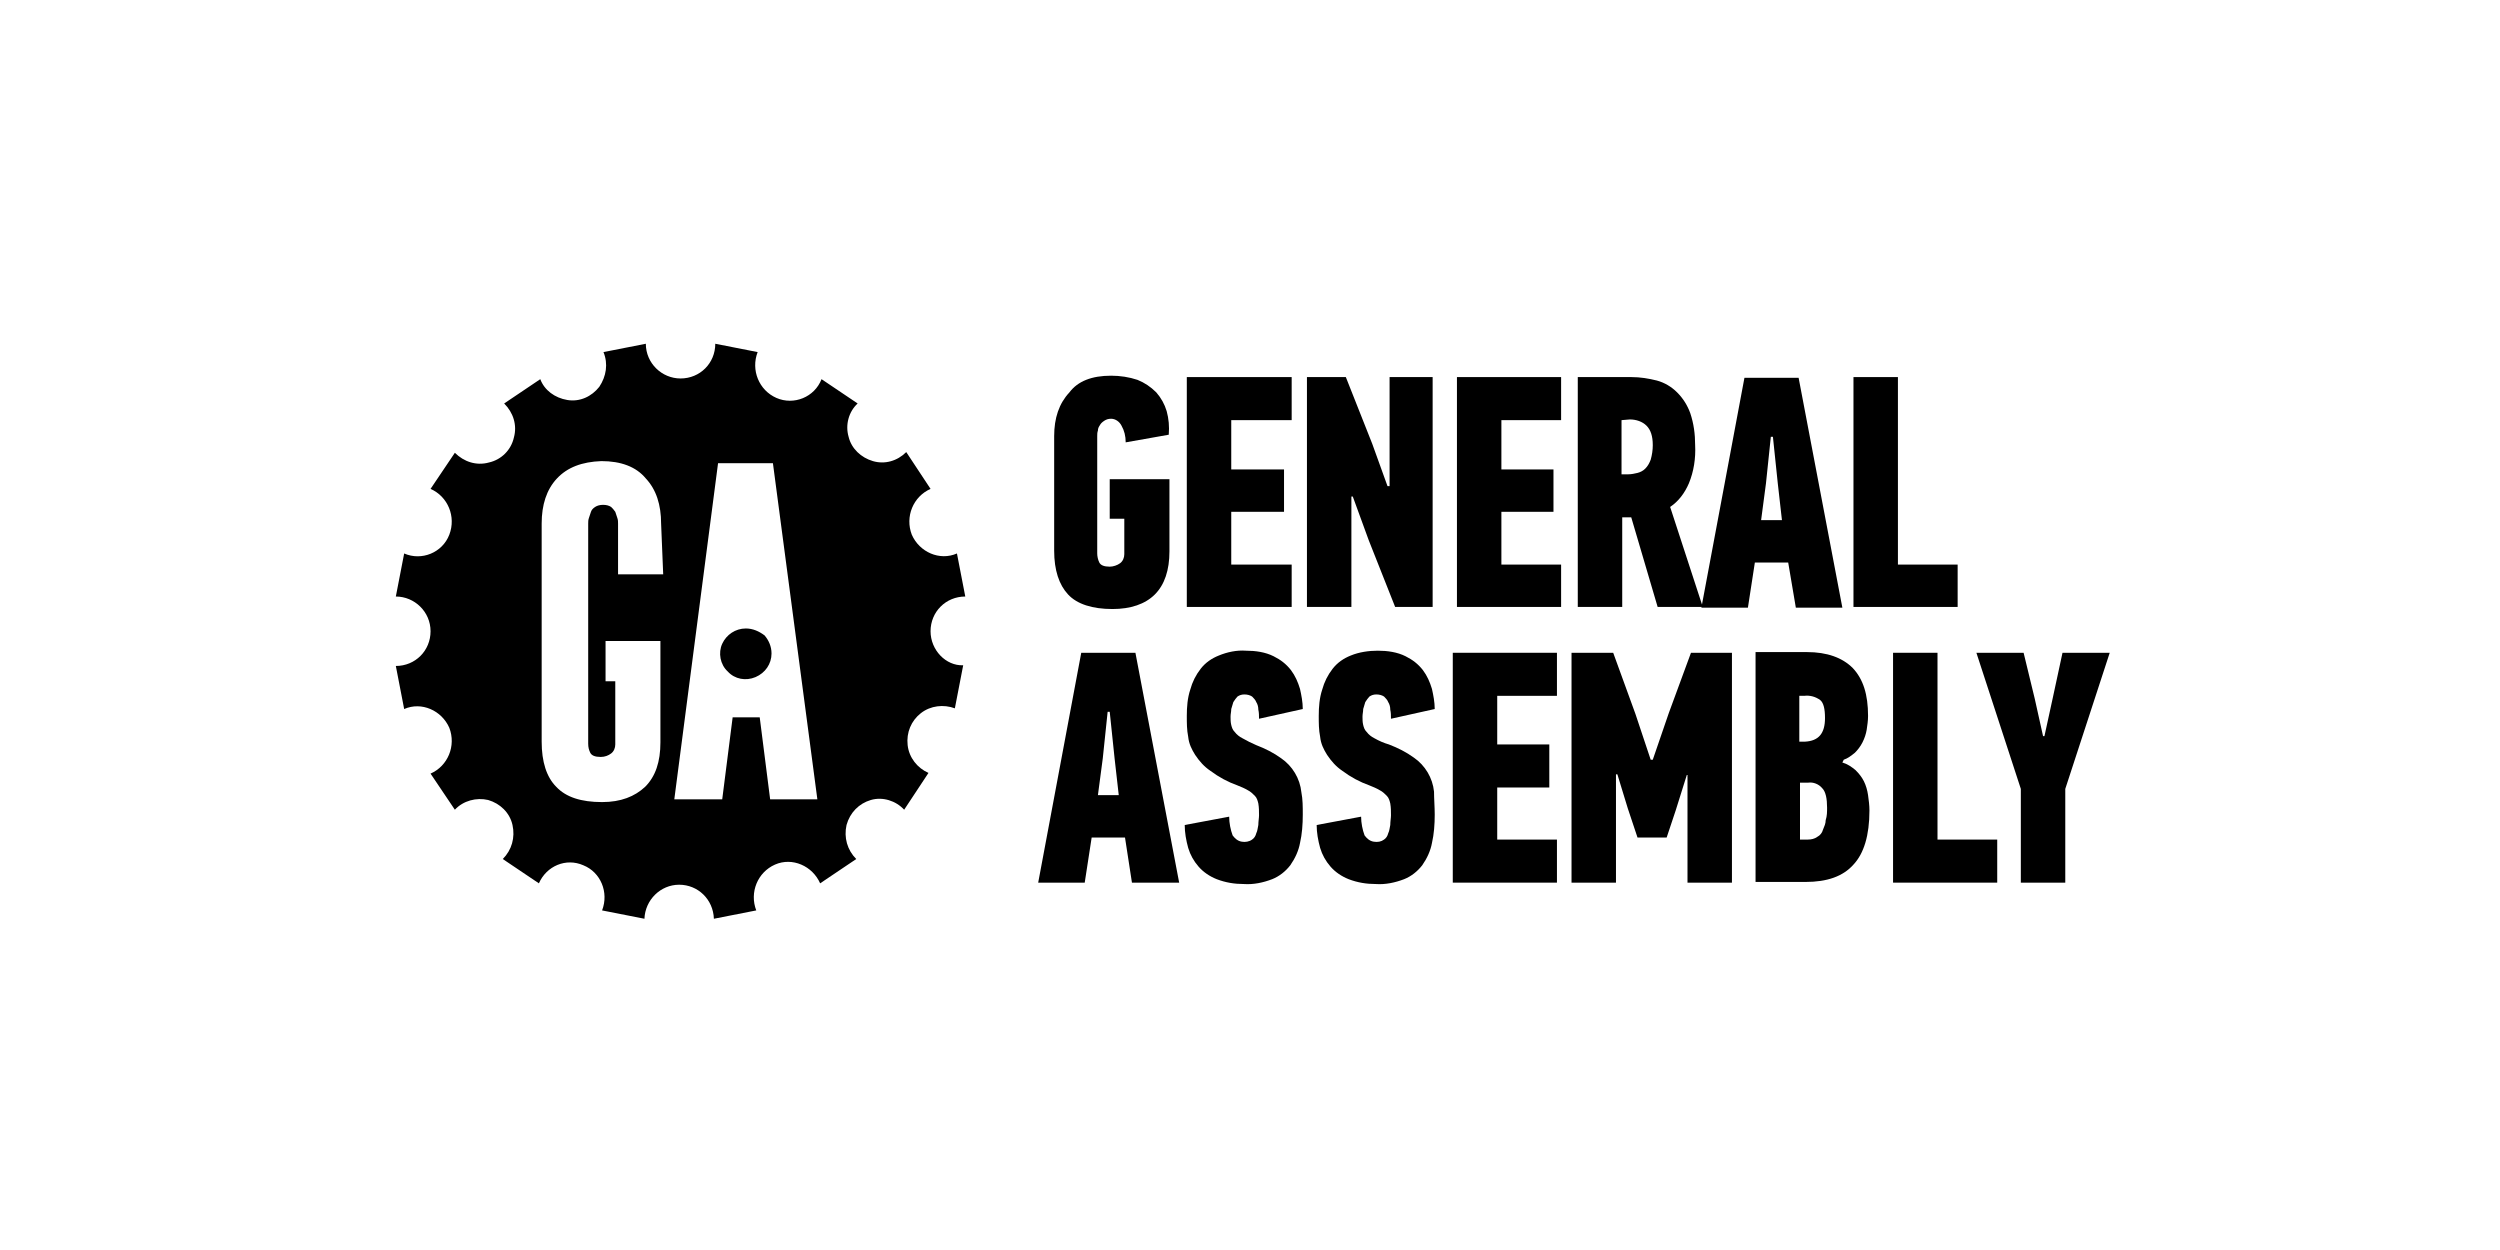
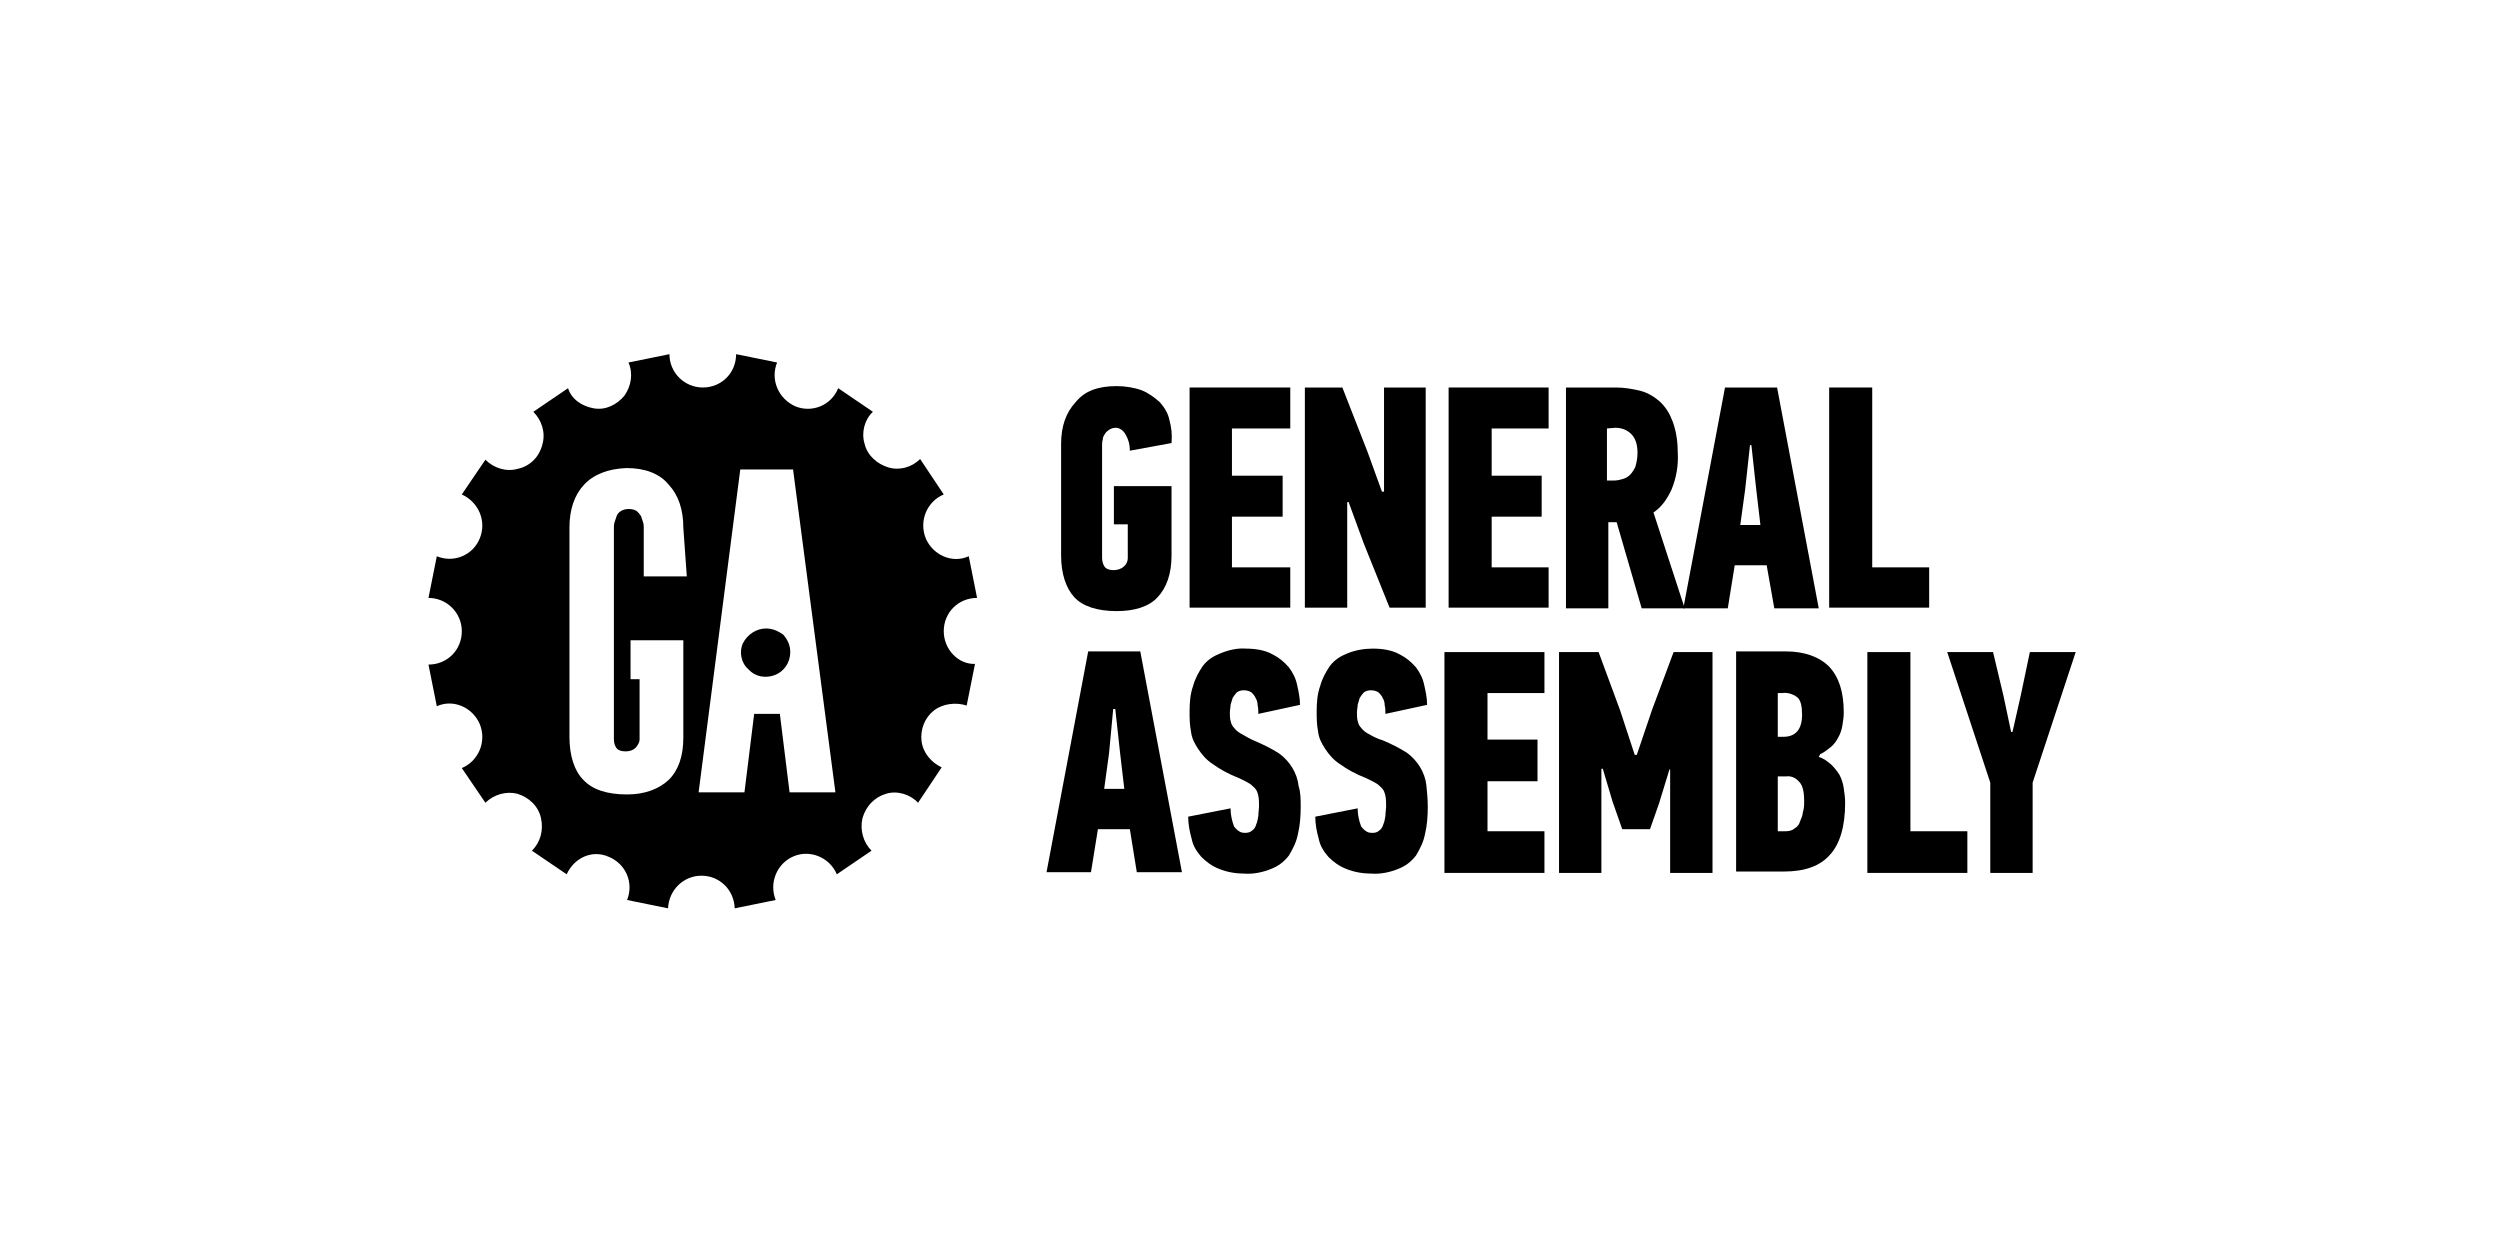
<svg xmlns="http://www.w3.org/2000/svg" version="1.1" id="Layer_1" x="0px" y="0px" viewBox="0 0 360 180" style="enable-background:new 0 0 360 180;" xml:space="preserve">
-   <style type="text/css">
- 	.st0{fill:none;}
- </style>
-   <g id="Page-1">
-     <g id="_x31_---Case-Studies" transform="translate(-997, -508)">
-       <g id="general-assembly" transform="translate(940, 436)">
-         <rect id="Rectangle-4" x="57" y="49.5" class="st0" width="360" height="225" />
-         <g transform="translate(57, 72)">
-           <path id="path22" d="M160,54.1c1.3,0,2.6,0.2,3.8,0.6c1,0.4,1.9,1,2.7,1.8c0.7,0.8,1.2,1.7,1.5,2.7c0.3,1.1,0.4,2.2,0.3,3.4      l-6.2,1.1c0-0.9-0.2-1.7-0.6-2.4c-0.3-0.6-0.9-1-1.5-1c-0.4,0-0.7,0.1-1,0.3c-0.3,0.2-0.5,0.4-0.6,0.6c-0.2,0.3-0.3,0.5-0.3,0.8      c-0.1,0.3-0.1,0.5-0.1,0.8v16.9c0,0.4,0.1,0.9,0.3,1.3s0.7,0.6,1.5,0.6c0.5,0,1.1-0.2,1.5-0.5s0.6-0.8,0.6-1.3v-5.1h-2.1V69h8.6      v10.4c0,2.7-0.7,4.8-2.1,6.2s-3.5,2.1-6.1,2.1c-2.9,0-5.1-0.7-6.4-2.1c-1.3-1.4-2-3.5-2-6.3V62.8c0-2.6,0.7-4.7,2.2-6.3      C155.2,54.9,157.2,54.1,160,54.1" />
-           <polygon id="path26" points="170.9,87.4 170.9,54.3 186,54.3 186,60.5 177.3,60.5 177.3,67.6 184.9,67.6 184.9,73.7 177.3,73.7       177.3,81.3 186,81.3 186,87.4     " />
-           <polygon id="path30" points="200.1,70 200.1,54.3 206.3,54.3 206.3,87.4 200.9,87.4 197.1,77.8 194.8,71.5 194.6,71.5       194.6,87.4 188.2,87.4 188.2,54.3 193.8,54.3 197.6,63.9 199.8,70     " />
-           <polygon id="path34" points="209.8,87.4 209.8,54.3 224.8,54.3 224.8,60.5 216.2,60.5 216.2,67.6 223.7,67.6 223.7,73.7       216.2,73.7 216.2,81.3 224.8,81.3 224.8,87.4     " />
-           <path id="path38" d="M233.5,60.5v7.8h1c0.4,0,0.9-0.1,1.3-0.2c0.4-0.1,0.8-0.3,1.1-0.6c0.4-0.4,0.6-0.8,0.8-1.3      c0.2-0.7,0.3-1.4,0.3-2.1c0-1.3-0.3-2.2-0.9-2.8c-0.6-0.6-1.5-0.9-2.4-0.9L233.5,60.5L233.5,60.5z M234.9,54.3      c1.3,0,2.5,0.2,3.7,0.5c1.1,0.3,2.1,0.9,2.9,1.7c0.9,0.9,1.5,1.9,1.9,3c0.5,1.5,0.7,3,0.7,4.6c0.1,1.9-0.2,3.8-0.9,5.5      c-0.6,1.4-1.5,2.6-2.7,3.4l4.7,14.4h-6.5l-3.8-12.9h-1.3v12.9h-6.4V54.3H234.9z" />
-           <path id="path42" d="M254.3,69.6l-0.7,5.3h3l-0.6-5.3l-0.7-6.7H255L254.3,69.6z M257.5,81h-4.8l-1,6.5H245l6.2-33.1h7.8      l6.3,33.1h-6.7L257.5,81z" />
-           <polygon id="path46" points="266.9,87.4 266.9,54.3 273.3,54.3 273.3,81.3 281.9,81.3 281.9,87.4     " />
-           <path id="path50" d="M158.8,109.2l-0.7,5.3h3l-0.6-5.3l-0.7-6.7h-0.3L158.8,109.2z M162,120.6h-4.8l-1,6.5h-6.7l6.2-33.1h7.8      l6.3,33.1H163L162,120.6z" />
-           <path id="path54" d="M187.6,117.3c0,1.4-0.1,2.8-0.4,4.1c-0.2,1.1-0.7,2.2-1.4,3.2c-0.7,0.9-1.6,1.6-2.6,2      c-1.3,0.5-2.7,0.8-4.1,0.7c-1.3,0-2.6-0.2-3.9-0.7c-1-0.4-1.9-1-2.6-1.8c-0.7-0.8-1.2-1.7-1.5-2.7c-0.3-1.1-0.5-2.2-0.5-3.3      l6.4-1.2c0,0.9,0.2,1.9,0.5,2.7c0.3,0.4,0.7,0.8,1.3,0.9c0.5,0.1,1.1,0,1.5-0.3c0.3-0.2,0.5-0.5,0.6-0.9      c0.2-0.4,0.2-0.8,0.3-1.2c0-0.5,0.1-1,0.1-1.4c0-0.6,0-1.1-0.1-1.7c-0.1-0.4-0.2-0.8-0.5-1.1s-0.6-0.6-1-0.8      c-0.5-0.3-1-0.5-1.5-0.7c-1.4-0.5-2.7-1.2-3.9-2.1c-0.9-0.6-1.6-1.4-2.2-2.3c-0.5-0.8-0.9-1.6-1-2.6c-0.2-1-0.2-2-0.2-3      c0-1.3,0.1-2.6,0.5-3.8c0.3-1.1,0.8-2.1,1.5-3s1.6-1.5,2.6-1.9c1.2-0.5,2.6-0.8,3.9-0.7c1.4,0,2.8,0.2,4,0.8      c1,0.5,1.8,1.1,2.5,2c0.6,0.8,1,1.7,1.3,2.7c0.2,0.9,0.4,1.9,0.4,2.9l-6.3,1.4c0-0.4,0-0.9-0.1-1.3c0-0.4-0.1-0.8-0.3-1.1      c-0.1-0.3-0.4-0.6-0.6-0.8c-0.3-0.2-0.7-0.3-1.1-0.3c-0.4,0-0.7,0.1-1,0.3c-0.2,0.2-0.4,0.5-0.6,0.8c-0.1,0.3-0.2,0.7-0.3,1      c0,0.4-0.1,0.7-0.1,1.1s0,0.8,0.1,1.2c0.1,0.4,0.2,0.7,0.5,1c0.3,0.4,0.7,0.7,1.1,0.9c0.7,0.4,1.3,0.7,2,1      c1.3,0.5,2.5,1.1,3.6,1.9c1.6,1.1,2.7,2.9,2.9,4.9C187.6,115.1,187.6,116.2,187.6,117.3" />
-           <path id="path58" d="M206.6,117.3c0,1.4-0.1,2.8-0.4,4.1c-0.2,1.1-0.7,2.2-1.4,3.2c-0.7,0.9-1.6,1.6-2.6,2      c-1.3,0.5-2.7,0.8-4.1,0.7c-1.3,0-2.6-0.2-3.9-0.7c-1-0.4-1.9-1-2.6-1.8c-0.7-0.8-1.2-1.7-1.5-2.7c-0.3-1.1-0.5-2.2-0.5-3.3      l6.4-1.2c0,0.9,0.2,1.9,0.5,2.7c0.3,0.4,0.7,0.8,1.3,0.9s1.1,0,1.5-0.3c0.3-0.2,0.5-0.5,0.6-0.9c0.2-0.4,0.2-0.8,0.3-1.2      c0-0.5,0.1-1,0.1-1.4c0-0.6,0-1.1-0.1-1.7c-0.1-0.4-0.2-0.8-0.5-1.1s-0.6-0.6-1-0.8c-0.5-0.3-1-0.5-1.5-0.7      c-1.4-0.5-2.7-1.2-3.9-2.1c-0.9-0.6-1.6-1.4-2.2-2.3c-0.5-0.8-0.9-1.6-1-2.6c-0.2-1-0.2-2-0.2-3c0-1.3,0.1-2.6,0.5-3.8      c0.3-1.1,0.8-2.1,1.5-3s1.6-1.5,2.6-1.9c1.2-0.5,2.6-0.7,3.9-0.7c1.4,0,2.8,0.2,4,0.8c1,0.5,1.8,1.1,2.5,2      c0.6,0.8,1,1.7,1.3,2.7c0.2,0.9,0.4,1.9,0.4,2.9l-6.3,1.4c0-0.4,0-0.9-0.1-1.3c0-0.4-0.1-0.8-0.3-1.1c-0.1-0.3-0.4-0.6-0.6-0.8      c-0.3-0.2-0.7-0.3-1.1-0.3c-0.4,0-0.7,0.1-1,0.3c-0.2,0.2-0.4,0.5-0.6,0.8c-0.1,0.3-0.2,0.7-0.3,1c0,0.4-0.1,0.7-0.1,1.1      s0,0.8,0.1,1.2c0.1,0.4,0.2,0.7,0.5,1c0.3,0.4,0.7,0.7,1.1,0.9c0.7,0.4,1.4,0.7,2.1,0.9c1.3,0.5,2.5,1.1,3.6,1.9      c1.6,1.1,2.7,2.9,2.9,4.9C206.5,115,206.6,116.2,206.6,117.3" />
-           <polygon id="path62" points="209.2,127.1 209.2,94 224.2,94 224.2,100.2 215.6,100.2 215.6,107.2 223.1,107.2 223.1,113.4       215.6,113.4 215.6,120.9 224.2,120.9 224.2,127.1     " />
-           <polygon id="path66" points="235.8,120.6 234.4,116.4 232.9,111.5 232.7,111.5 232.7,127.1 226.3,127.1 226.3,94 232.3,94       235.5,102.8 237.7,109.4 238,109.4 240.3,102.7 243.5,94 249.4,94 249.4,127.1 243,127.1 243,111.6 242.9,111.6 241.3,116.7       240,120.6     " />
-           <path id="path70" d="M263.1,116.3c0-1.3-0.2-2.3-0.7-2.8c-0.5-0.6-1.3-0.9-2-0.8h-1.2v8.2h1.1c0.5,0,1-0.1,1.4-0.4      c0.4-0.2,0.7-0.6,0.8-1c0.2-0.5,0.4-0.9,0.4-1.4C263.1,117.5,263.1,116.9,263.1,116.3L263.1,116.3z M262.8,103.4      c0-1.3-0.2-2.2-0.7-2.6c-0.7-0.5-1.5-0.7-2.3-0.6h-0.7v6.6h0.8C261.9,106.7,262.8,105.6,262.8,103.4z M265.3,109.8      c0.7,0.2,1.3,0.6,1.9,1.1c0.5,0.5,0.9,1,1.2,1.6c0.3,0.6,0.5,1.3,0.6,2s0.2,1.5,0.2,2.2c0,3.6-0.8,6.2-2.3,7.8      c-1.5,1.7-3.8,2.5-6.9,2.5h-7.2V93.9h7.4c2.9,0,5.1,0.8,6.6,2.3c1.5,1.6,2.2,3.8,2.2,6.9c0,0.7-0.1,1.3-0.2,2      c-0.1,0.6-0.3,1.2-0.6,1.8c-0.3,0.6-0.7,1.1-1.1,1.5c-0.5,0.4-1,0.8-1.6,1L265.3,109.8z" />
-           <polygon id="path74" points="272.6,127.1 272.6,94 279,94 279,120.9 287.6,120.9 287.6,127.1     " />
-           <polygon id="path78" points="294.4,106 295.6,100.5 297,94 303.8,94 297.4,113.6 297.4,127.1 291,127.1 291,113.6 284.6,94       291.4,94 293,100.6 294.2,106     " />
-           <path id="path82" d="M107.4,90.5c-1.5,0-2.8,0.9-3.4,2.2s-0.3,3,0.8,4c1,1.1,2.6,1.4,4,0.8s2.3-1.9,2.3-3.4c0-1-0.4-1.9-1-2.6      C109.3,90.9,108.4,90.5,107.4,90.5" />
-           <path id="path86" d="M110.9,115.1l-1.5-11.8h-3.9l-1.5,11.8h-6.9l6.3-48.4h7.9l6.4,48.4H110.9z M95.5,82.7H89v-7.3      c0-0.3,0-0.5-0.1-0.8s-0.2-0.6-0.3-0.9c-0.2-0.3-0.4-0.5-0.6-0.7c-0.3-0.2-0.7-0.3-1.1-0.3h-0.1l0,0c-0.4,0-0.8,0.1-1.1,0.3      c-0.3,0.2-0.5,0.4-0.6,0.7c-0.1,0.3-0.2,0.6-0.3,0.9c-0.1,0.3-0.1,0.5-0.1,0.8v31.7c0,0.5,0.1,0.9,0.3,1.3      c0.2,0.4,0.7,0.6,1.5,0.6c0.6,0,1.1-0.2,1.5-0.5s0.6-0.8,0.6-1.3v-9.1h-1.4v-5.8h7.9v14.6c0,2.8-0.7,4.9-2.2,6.4      c-1.5,1.4-3.5,2.2-6.2,2.2c-3,0-5.2-0.7-6.6-2.2c-1.4-1.4-2.1-3.6-2.1-6.5V75.4c0-2.7,0.7-4.9,2.2-6.5s3.6-2.4,6.4-2.5      c2.8,0,5,0.8,6.4,2.5c1.5,1.6,2.2,3.8,2.2,6.5L95.5,82.7z M134,90.9c0-2.8,2.2-5,5-5l-1.2-6.2c-2.5,1.1-5.4-0.2-6.5-2.7      c-1-2.6,0.2-5.5,2.7-6.6l-3.5-5.3c-1.3,1.3-3.1,1.8-4.8,1.3c-1.7-0.5-3.1-1.8-3.5-3.5c-0.5-1.7,0-3.6,1.3-4.8l-5.2-3.5      c-1,2.6-4,3.8-6.5,2.7c-2.5-1.1-3.7-4-2.7-6.6l-6.1-1.2c0,2.8-2.2,5-5,5c-2.7,0-5-2.2-5-5l-6.1,1.2c0.7,1.7,0.4,3.5-0.6,5      c-1.1,1.4-2.8,2.2-4.6,1.9s-3.3-1.4-3.9-3l-5.2,3.5c1.3,1.3,1.9,3.1,1.4,4.9c-0.4,1.8-1.8,3.2-3.6,3.6c-1.8,0.5-3.6-0.1-4.9-1.4      L62,70.4c2.5,1.1,3.7,4,2.7,6.6s-4,3.8-6.5,2.7L57,85.9c2.7,0,5,2.2,5,5s-2.2,5-5,5l1.2,6.2c2.5-1.1,5.4,0.2,6.5,2.7      c1,2.6-0.2,5.5-2.7,6.6l3.5,5.2c1.2-1.3,3.1-1.8,4.8-1.4c1.7,0.5,3.1,1.8,3.5,3.6s-0.1,3.6-1.4,4.9l5.2,3.5      c1.1-2.5,3.9-3.7,6.4-2.6c2.5,1,3.7,3.9,2.7,6.5l6.1,1.2c0.1-2.7,2.3-4.9,5-4.9s4.9,2.1,5,4.9l6.1-1.2c-1-2.6,0.2-5.5,2.7-6.6      s5.4,0.2,6.5,2.7l5.2-3.5c-1.3-1.3-1.8-3.1-1.4-4.9c0.5-1.8,1.8-3.1,3.5-3.6s3.6,0.1,4.8,1.4l3.5-5.3c-1.6-0.7-2.8-2.2-3-4      s0.5-3.5,1.9-4.6s3.3-1.3,4.9-0.7l1.2-6.2C136.2,95.9,134,93.6,134,90.9L134,90.9z" />
-         </g>
-       </g>
-     </g>
-   </g>
+   <path id="path22" d="M160.8,55.6c1.2,0,2.5,0.2,3.6,0.6c1,0.4,1.8,1,2.6,1.7c0.7,0.8,1.2,1.6,1.4,2.6c0.3,1.1,0.4,2.1,0.3,3.3  l-6,1.1c0-0.9-0.2-1.6-0.6-2.3c-0.3-0.6-0.9-1-1.4-1c-0.4,0-0.7,0.1-1,0.3c-0.3,0.2-0.5,0.4-0.6,0.6c-0.2,0.3-0.3,0.5-0.3,0.8  c-0.1,0.3-0.1,0.5-0.1,0.8v16.2c0,0.4,0.1,0.9,0.3,1.2c0.2,0.4,0.7,0.6,1.4,0.6c0.5,0,1.1-0.2,1.4-0.5c0.4-0.3,0.6-0.8,0.6-1.2v-4.9  h-2v-5.5h8.3v10c0,2.6-0.7,4.6-2,6s-3.4,2-5.9,2c-2.8,0-4.9-0.7-6.1-2c-1.2-1.3-1.9-3.4-1.9-6V63.9c0-2.5,0.7-4.5,2.1-6  C156.2,56.3,158.1,55.6,160.8,55.6" />
+   <polygon id="path26" points="171.3,87.5 171.3,55.8 185.8,55.8 185.8,61.7 177.4,61.7 177.4,68.5 184.7,68.5 184.7,74.4 177.4,74.4   177.4,81.7 185.8,81.7 185.8,87.5 " />
+   <polygon id="path30" points="199.3,70.8 199.3,55.8 205.3,55.8 205.3,87.5 200.1,87.5 196.4,78.3 194.2,72.3 194,72.3 194,87.5   187.9,87.5 187.9,55.8 193.3,55.8 196.9,65 199,70.8 " />
+   <polygon id="path34" points="208.6,87.5 208.6,55.8 223,55.8 223,61.7 214.8,61.7 214.8,68.5 222,68.5 222,74.4 214.8,74.4   214.8,81.7 223,81.7 223,87.5 " />
+   <path id="path38" d="M231.4,61.7v7.5h1c0.4,0,0.9-0.1,1.2-0.2c0.4-0.1,0.8-0.3,1.1-0.6c0.4-0.4,0.6-0.8,0.8-1.2  c0.2-0.7,0.3-1.3,0.3-2c0-1.2-0.3-2.1-0.9-2.7c-0.6-0.6-1.4-0.9-2.3-0.9L231.4,61.7L231.4,61.7z M232.7,55.8c1.2,0,2.4,0.2,3.6,0.5  c1.1,0.3,2,0.9,2.8,1.6c0.9,0.9,1.4,1.8,1.8,2.9c0.5,1.4,0.7,2.9,0.7,4.4c0.1,1.8-0.2,3.6-0.9,5.3c-0.6,1.3-1.4,2.5-2.6,3.3  l4.5,13.8h-6.2l-3.6-12.4h-1.2v12.4h-6.1V55.8H232.7z" />
+   <path id="path42" d="M251.3,70.5l-0.7,5.1h2.9l-0.6-5.1l-0.7-6.4H252L251.3,70.5z M254.4,81.4h-4.6l-1,6.2h-6.4l6-31.8h7.5l6,31.8  h-6.4L254.4,81.4z" />
+   <polygon id="path46" points="263.4,87.5 263.4,55.8 269.6,55.8 269.6,81.7 277.8,81.7 277.8,87.5 " />
+   <path id="path50" d="M159.7,108.5l-0.7,5.1h2.9l-0.6-5.1l-0.7-6.4h-0.3L159.7,108.5z M162.7,119.4h-4.6l-1,6.2h-6.4l6-31.8h7.5  l6,31.8h-6.5L162.7,119.4z" />
+   <path id="path54" d="M187.3,116.2c0,1.3-0.1,2.7-0.4,3.9c-0.2,1.1-0.7,2.1-1.3,3.1c-0.7,0.9-1.5,1.5-2.5,1.9  c-1.2,0.5-2.6,0.8-3.9,0.7c-1.2,0-2.5-0.2-3.7-0.7c-1-0.4-1.8-1-2.5-1.7c-0.7-0.8-1.2-1.6-1.4-2.6c-0.3-1.1-0.5-2.1-0.5-3.2l6.1-1.2  c0,0.9,0.2,1.8,0.5,2.6c0.3,0.4,0.7,0.8,1.2,0.9c0.5,0.1,1.1,0,1.4-0.3c0.3-0.2,0.5-0.5,0.6-0.9c0.2-0.4,0.2-0.8,0.3-1.2  c0-0.5,0.1-1,0.1-1.3c0-0.6,0-1.1-0.1-1.6c-0.1-0.4-0.2-0.8-0.5-1.1c-0.3-0.3-0.6-0.6-1-0.8c-0.5-0.3-1-0.5-1.4-0.7  c-1.3-0.5-2.6-1.2-3.7-2c-0.9-0.6-1.5-1.3-2.1-2.2c-0.5-0.8-0.9-1.5-1-2.5c-0.2-1-0.2-1.9-0.2-2.9c0-1.2,0.1-2.5,0.5-3.6  c0.3-1.1,0.8-2,1.4-2.9c0.7-0.9,1.5-1.4,2.5-1.8c1.2-0.5,2.5-0.8,3.7-0.7c1.3,0,2.7,0.2,3.8,0.8c1,0.5,1.7,1.1,2.4,1.9  c0.6,0.8,1,1.6,1.2,2.6c0.2,0.9,0.4,1.8,0.4,2.8l-6,1.3c0-0.4,0-0.9-0.1-1.2c0-0.4-0.1-0.8-0.3-1.1c-0.1-0.3-0.4-0.6-0.6-0.8  c-0.3-0.2-0.7-0.3-1.1-0.3s-0.7,0.1-1,0.3c-0.2,0.2-0.4,0.5-0.6,0.8c-0.1,0.3-0.2,0.7-0.3,1c0,0.4-0.1,0.7-0.1,1.1  c0,0.4,0,0.8,0.1,1.2c0.1,0.4,0.2,0.7,0.5,1c0.3,0.4,0.7,0.7,1.1,0.9c0.7,0.4,1.2,0.7,1.9,1c1.2,0.5,2.4,1.1,3.5,1.8  c1.5,1.1,2.6,2.8,2.8,4.7C187.3,114.1,187.3,115.2,187.3,116.2" />
+   <path id="path58" d="M205.6,116.2c0,1.3-0.1,2.7-0.4,3.9c-0.2,1.1-0.7,2.1-1.3,3.1c-0.7,0.9-1.5,1.5-2.5,1.9  c-1.2,0.5-2.6,0.8-3.9,0.7c-1.2,0-2.5-0.2-3.7-0.7c-1-0.4-1.8-1-2.5-1.7c-0.7-0.8-1.2-1.6-1.4-2.6c-0.3-1.1-0.5-2.1-0.5-3.2l6.1-1.2  c0,0.9,0.2,1.8,0.5,2.6c0.3,0.4,0.7,0.8,1.2,0.9c0.6,0.1,1.1,0,1.4-0.3c0.3-0.2,0.5-0.5,0.6-0.9c0.2-0.4,0.2-0.8,0.3-1.2  c0-0.5,0.1-1,0.1-1.3c0-0.6,0-1.1-0.1-1.6c-0.1-0.4-0.2-0.8-0.5-1.1c-0.3-0.3-0.6-0.6-1-0.8c-0.5-0.3-1-0.5-1.4-0.7  c-1.3-0.5-2.6-1.2-3.7-2c-0.9-0.6-1.5-1.3-2.1-2.2c-0.5-0.8-0.9-1.5-1-2.5c-0.2-1-0.2-1.9-0.2-2.9c0-1.2,0.1-2.5,0.5-3.6  c0.3-1.1,0.8-2,1.4-2.9c0.7-0.9,1.5-1.4,2.5-1.8c1.2-0.5,2.5-0.7,3.7-0.7c1.3,0,2.7,0.2,3.8,0.8c1,0.5,1.7,1.1,2.4,1.9  c0.6,0.8,1,1.6,1.2,2.6c0.2,0.9,0.4,1.8,0.4,2.8l-6,1.3c0-0.4,0-0.9-0.1-1.2c0-0.4-0.1-0.8-0.3-1.1c-0.1-0.3-0.4-0.6-0.6-0.8  c-0.3-0.2-0.7-0.3-1.1-0.3c-0.4,0-0.7,0.1-1,0.3c-0.2,0.2-0.4,0.5-0.6,0.8c-0.1,0.3-0.2,0.7-0.3,1c0,0.4-0.1,0.7-0.1,1.1  c0,0.4,0,0.8,0.1,1.2c0.1,0.4,0.2,0.7,0.5,1c0.3,0.4,0.7,0.7,1.1,0.9c0.7,0.4,1.3,0.7,2,0.9c1.2,0.5,2.4,1.1,3.5,1.8  c1.5,1.1,2.6,2.8,2.8,4.7C205.5,114,205.6,115.2,205.6,116.2" />
+   <polygon id="path62" points="208,125.7 208,93.9 222.4,93.9 222.4,99.8 214.2,99.8 214.2,106.5 221.4,106.5 221.4,112.5   214.2,112.5 214.2,119.7 222.4,119.7 222.4,125.7 " />
+   <polygon id="path66" points="233.6,119.4 232.2,115.4 230.8,110.7 230.6,110.7 230.6,125.7 224.5,125.7 224.5,93.9 230.2,93.9   233.3,102.3 235.4,108.7 235.7,108.7 237.9,102.2 241,93.9 246.6,93.9 246.6,125.7 240.5,125.7 240.5,110.8 240.4,110.8   238.9,115.7 237.6,119.4 " />
+   <path id="path70" d="M259.8,115.3c0-1.2-0.2-2.2-0.7-2.7c-0.5-0.6-1.2-0.9-1.9-0.8H256v7.9h1.1c0.5,0,1-0.1,1.3-0.4  c0.4-0.2,0.7-0.6,0.8-1c0.2-0.5,0.4-0.9,0.4-1.3C259.8,116.4,259.8,115.9,259.8,115.3L259.8,115.3z M259.5,102.9  c0-1.2-0.2-2.1-0.7-2.5c-0.7-0.5-1.4-0.7-2.2-0.6H256v6.3h0.8C258.6,106.1,259.5,105,259.5,102.9z M261.9,109  c0.7,0.2,1.2,0.6,1.8,1.1c0.5,0.5,0.9,1,1.2,1.5c0.3,0.6,0.5,1.2,0.6,1.9s0.2,1.4,0.2,2.1c0,3.5-0.8,6-2.2,7.5  c-1.4,1.6-3.6,2.4-6.6,2.4h-6.9V93.8h7.1c2.8,0,4.9,0.8,6.3,2.2c1.4,1.5,2.1,3.6,2.1,6.6c0,0.7-0.1,1.2-0.2,1.9  c-0.1,0.6-0.3,1.2-0.6,1.7c-0.3,0.6-0.7,1.1-1.1,1.4c-0.5,0.4-1,0.8-1.5,1L261.9,109z" />
+   <polygon id="path74" points="268.9,125.7 268.9,93.9 275.1,93.9 275.1,119.7 283.3,119.7 283.3,125.7 " />
+   <polygon id="path78" points="289.8,105.4 291,100.1 292.3,93.9 298.9,93.9 292.7,112.7 292.7,125.7 286.6,125.7 286.6,112.7   280.4,93.9 287,93.9 288.5,100.2 289.6,105.4 " />
+   <path id="path82" d="M110.3,90.5c-1.4,0-2.7,0.9-3.3,2.1s-0.3,2.9,0.8,3.8c1,1.1,2.5,1.3,3.8,0.8s2.2-1.8,2.2-3.3c0-1-0.4-1.8-1-2.5  C112.1,90.9,111.3,90.5,110.3,90.5" />
+   <path id="path86" d="M113.7,114.1l-1.4-11.3h-3.7l-1.4,11.3h-6.6l6-46.5h7.6l6.1,46.5H113.7z M98.9,83h-6.2v-7c0-0.3,0-0.5-0.1-0.8  c-0.1-0.3-0.2-0.6-0.3-0.9c-0.2-0.3-0.4-0.5-0.6-0.7c-0.3-0.2-0.7-0.3-1.1-0.3h-0.1l0,0c-0.4,0-0.8,0.1-1.1,0.3  c-0.3,0.2-0.5,0.4-0.6,0.7c-0.1,0.3-0.2,0.6-0.3,0.9c-0.1,0.3-0.1,0.5-0.1,0.8v30.4c0,0.5,0.1,0.9,0.3,1.2c0.2,0.4,0.7,0.6,1.4,0.6  c0.6,0,1.1-0.2,1.4-0.5s0.6-0.8,0.6-1.2v-8.7h-1.3v-5.6h7.6v14c0,2.7-0.7,4.7-2.1,6.1c-1.4,1.3-3.4,2.1-6,2.1c-2.9,0-5-0.7-6.3-2.1  c-1.3-1.3-2-3.5-2-6.2V76c0-2.6,0.7-4.7,2.1-6.2c1.4-1.5,3.5-2.3,6.1-2.4c2.7,0,4.8,0.8,6.1,2.4c1.4,1.5,2.1,3.6,2.1,6.2L98.9,83z   M135.9,90.9c0-2.7,2.1-4.8,4.8-4.8l-1.2-6c-2.4,1.1-5.2-0.2-6.2-2.6c-1-2.5,0.2-5.3,2.6-6.3l-3.4-5.1c-1.2,1.2-3,1.7-4.6,1.2  c-1.6-0.5-3-1.7-3.4-3.4c-0.5-1.6,0-3.5,1.2-4.6l-5-3.4c-1,2.5-3.8,3.6-6.2,2.6c-2.4-1.1-3.6-3.8-2.6-6.3l-5.9-1.2  c0,2.7-2.1,4.8-4.8,4.8c-2.6,0-4.8-2.1-4.8-4.8l-5.9,1.2c0.7,1.6,0.4,3.4-0.6,4.8c-1.1,1.3-2.7,2.1-4.4,1.8  c-1.7-0.3-3.2-1.3-3.7-2.9l-5,3.4c1.2,1.2,1.8,3,1.3,4.7c-0.4,1.7-1.7,3.1-3.5,3.5c-1.7,0.5-3.5-0.1-4.7-1.3l-3.4,5  c2.4,1.1,3.6,3.8,2.6,6.3c-1,2.5-3.8,3.6-6.2,2.6l-1.2,6c2.6,0,4.8,2.1,4.8,4.8s-2.1,4.8-4.8,4.8l1.2,6c2.4-1.1,5.2,0.2,6.2,2.6  c1,2.5-0.2,5.3-2.6,6.3l3.4,5c1.2-1.2,3-1.7,4.6-1.3c1.6,0.5,3,1.7,3.4,3.5s-0.1,3.5-1.3,4.7l5,3.4c1.1-2.4,3.7-3.6,6.1-2.5  c2.4,1,3.6,3.7,2.6,6.2l5.9,1.2c0.1-2.6,2.2-4.7,4.8-4.7s4.7,2,4.8,4.7l5.9-1.2c-1-2.5,0.2-5.3,2.6-6.3s5.2,0.2,6.2,2.6l5-3.4  c-1.2-1.2-1.7-3-1.3-4.7c0.5-1.7,1.7-3,3.4-3.5c1.6-0.5,3.5,0.1,4.6,1.3l3.4-5.1c-1.5-0.7-2.7-2.1-2.9-3.8c-0.2-1.7,0.5-3.4,1.8-4.4  s3.2-1.2,4.7-0.7l1.2-6C138,95.7,135.9,93.5,135.9,90.9L135.9,90.9z" />
</svg>
